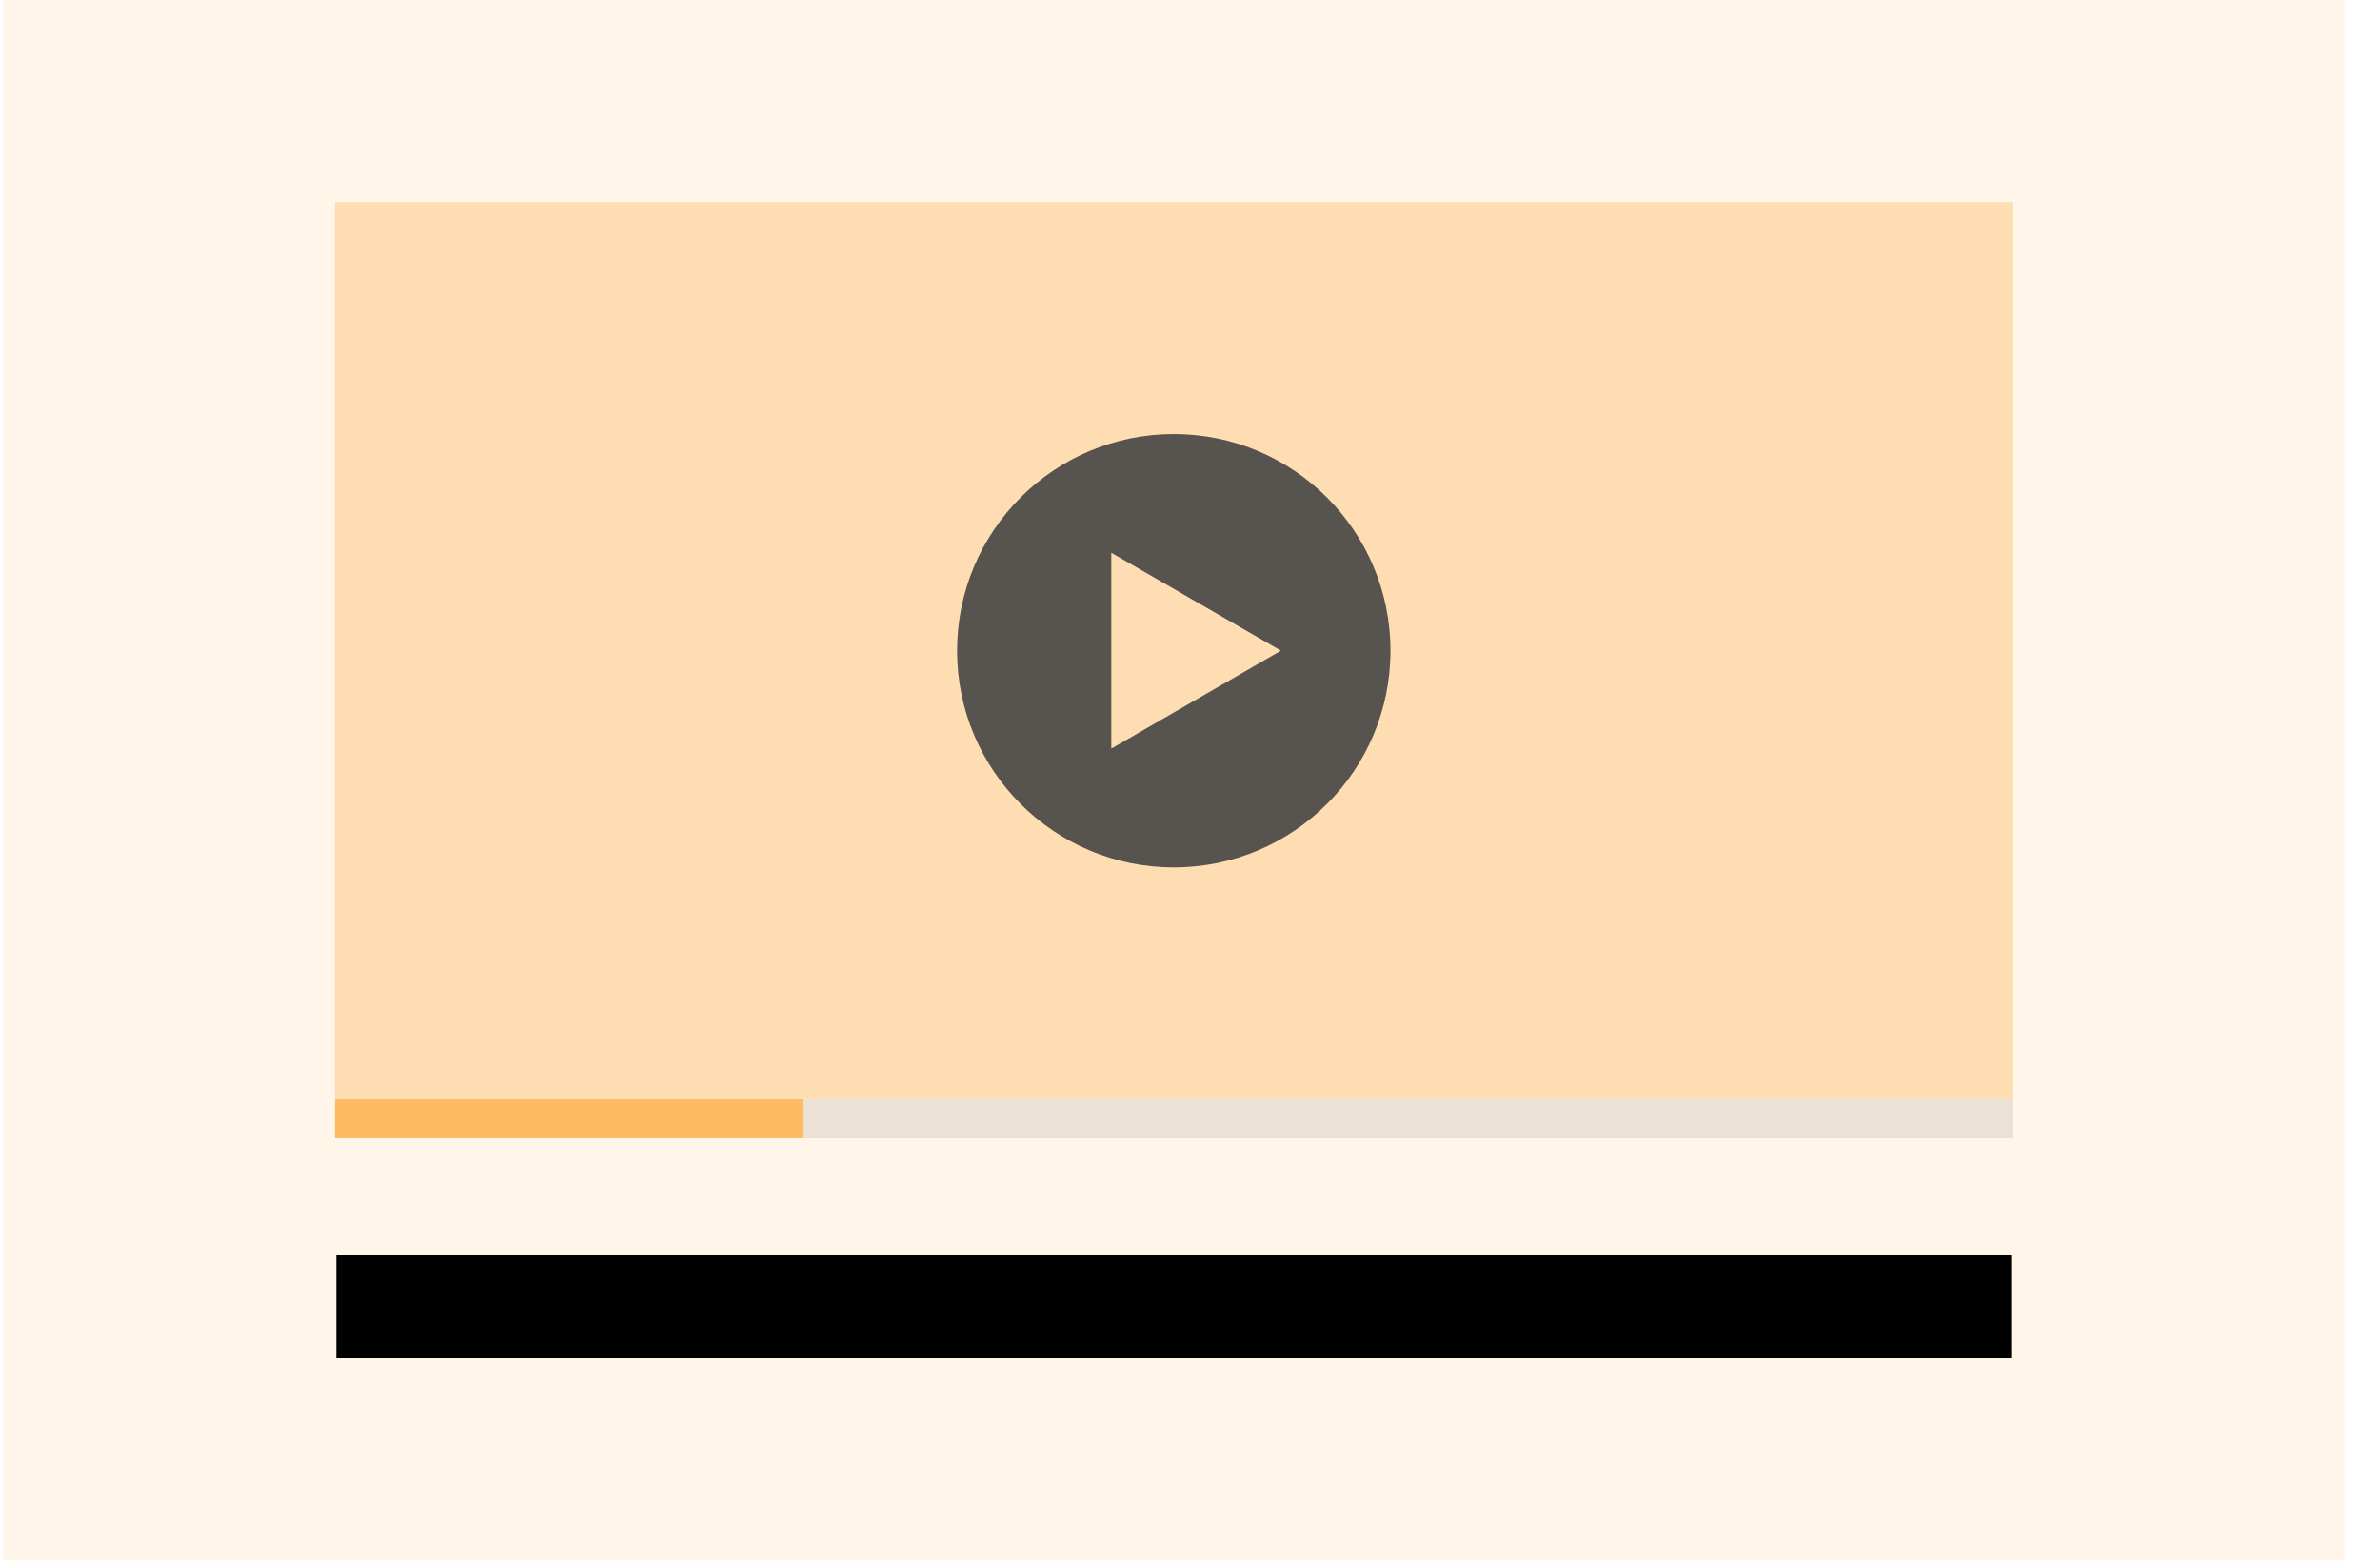
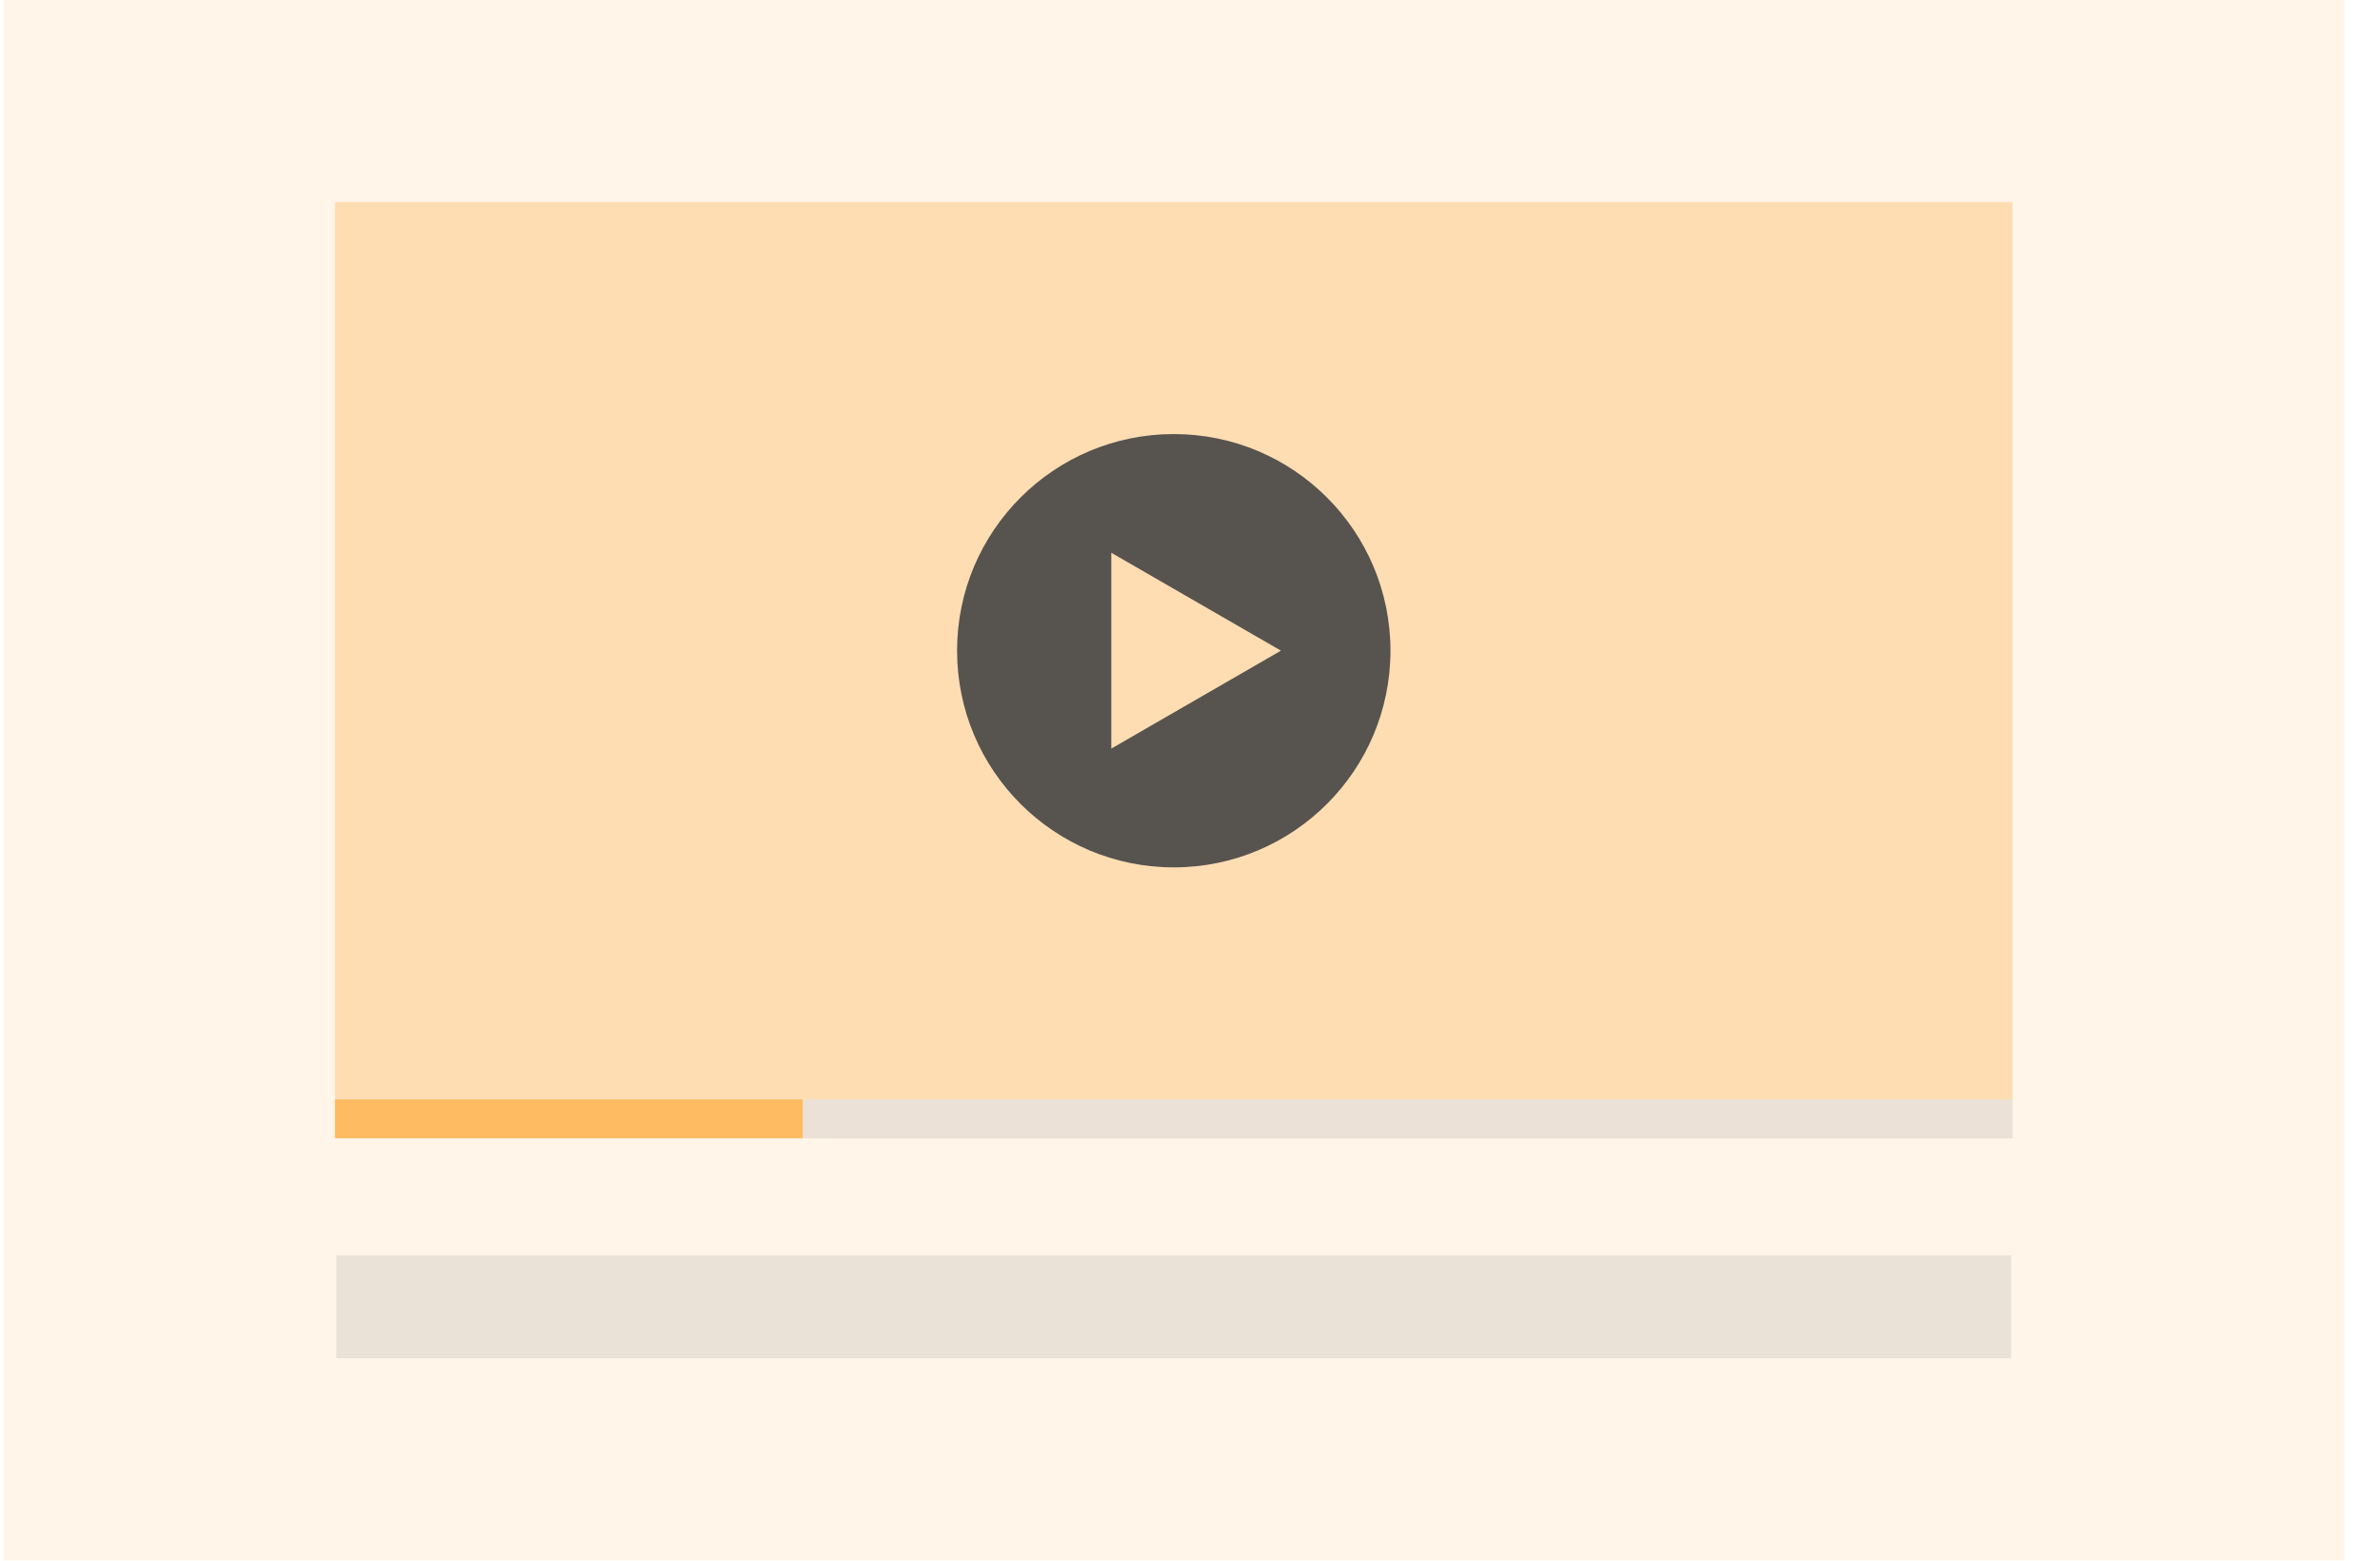
<svg xmlns="http://www.w3.org/2000/svg" viewBox="0 0 61 40" fill="none">
  <path fill="#FFF5E9" d="M.084 0h60v40h-60z" />
  <path fill="#FFDDB2" d="M8.584 5.18h43v23h-43z" />
  <circle cx="30.084" cy="16.681" r="5.554" fill="#57534F" />
  <path fill="#FFDDB2" d="m32.83 16.68-4.347 2.51v-5.02l4.348 2.51Z" />
  <path fill="#FFBB62" d="M8.584 28.181h12v1h-12z" />
  <path fill="#EBE1D6" d="M20.584 28.181h31v1h-31z" />
-   <path fill="#000" fillOpacity=".08" d="M8.62 32.181h42.928v2.638H8.62z" />
+   <path fill="#000" fill-opacity=".08" d="M8.62 32.181h42.928v2.638H8.62z" />
</svg>
